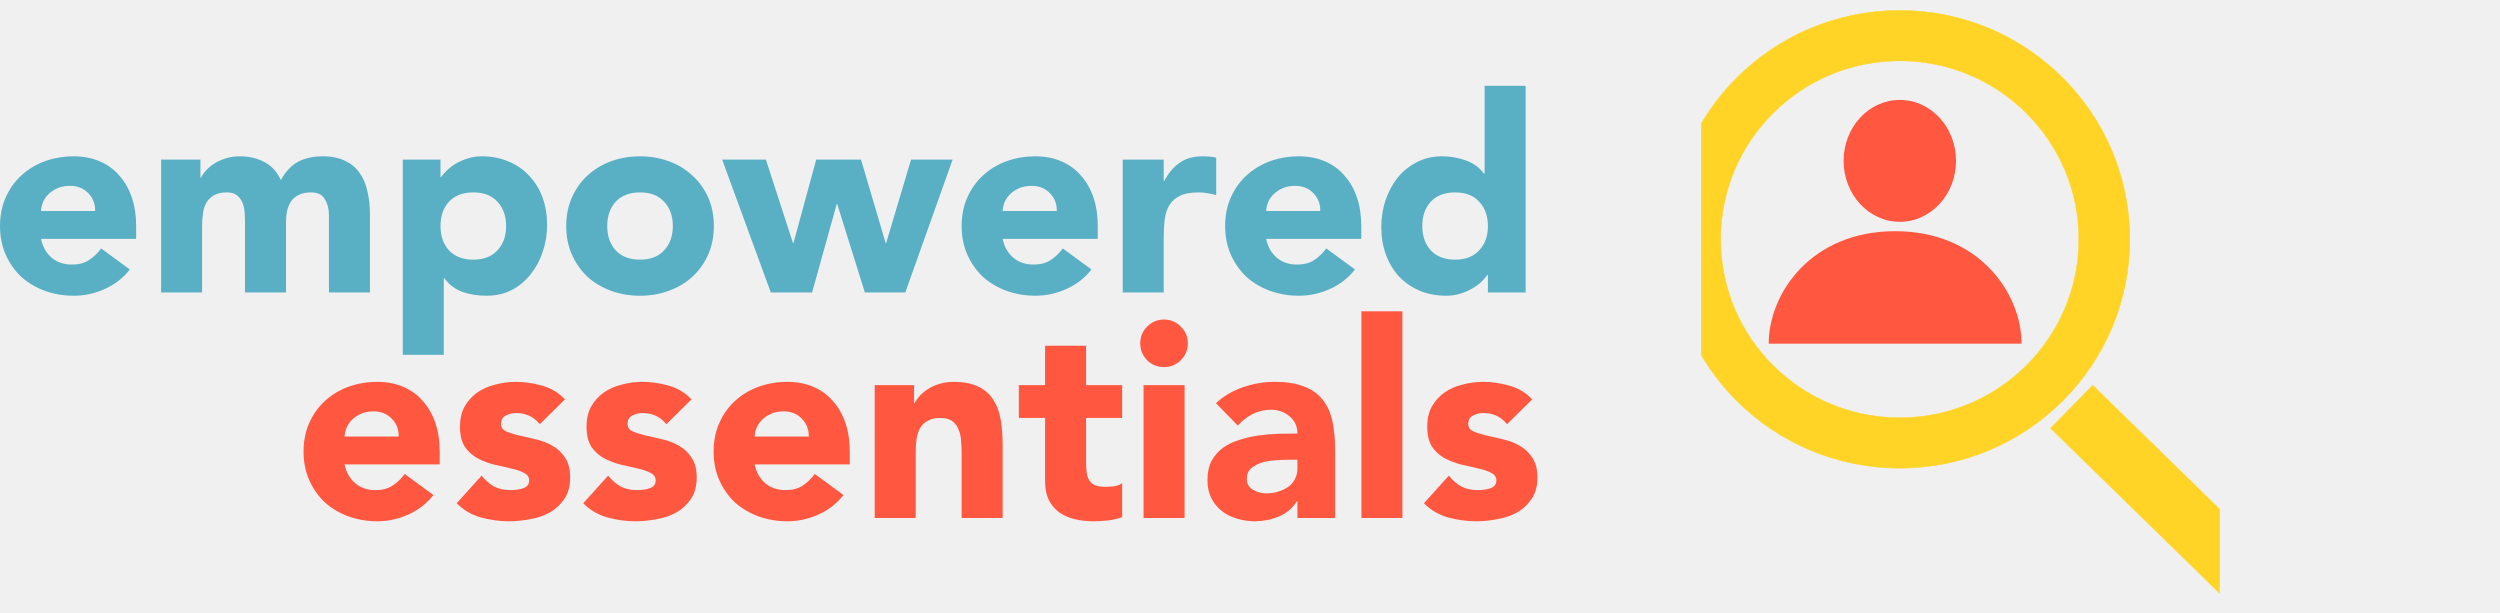
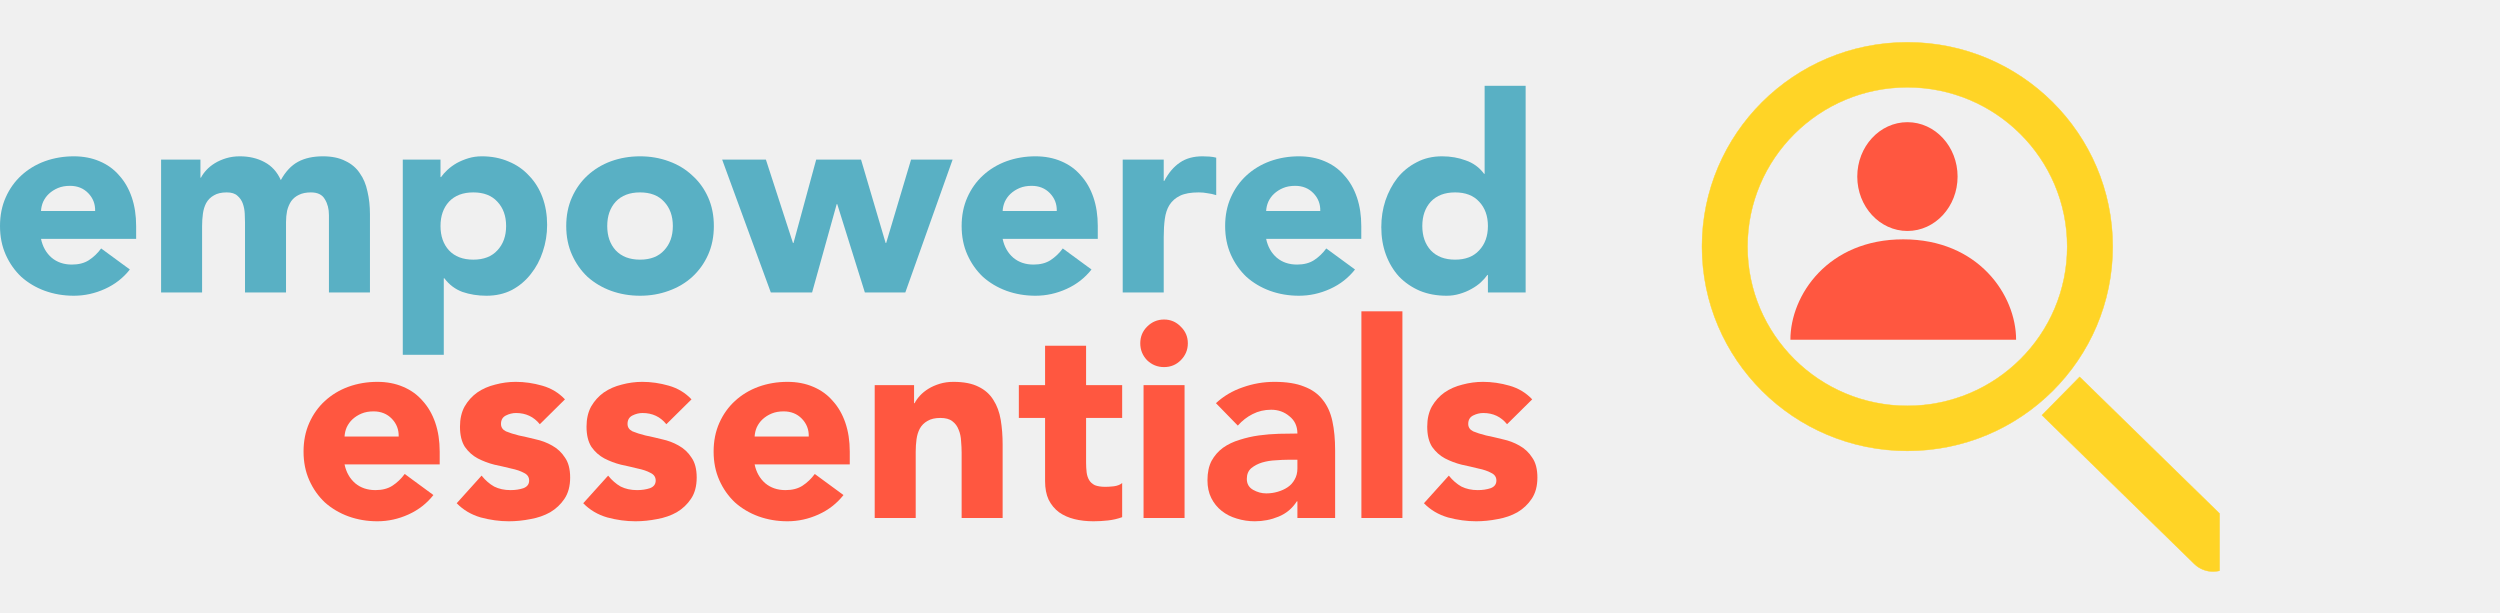
<svg xmlns="http://www.w3.org/2000/svg" width="682" height="167" viewBox="0 0 682 167" fill="none">
  <path d="M118.233 135.045C116.443 137.332 114.18 139.097 111.446 140.34C108.711 141.583 105.877 142.204 102.944 142.204C100.16 142.204 97.525 141.757 95.039 140.862C92.603 139.967 90.465 138.699 88.625 137.058C86.835 135.368 85.418 133.354 84.374 131.018C83.33 128.681 82.808 126.071 82.808 123.187C82.808 120.303 83.33 117.693 84.374 115.356C85.418 113.019 86.835 111.031 88.625 109.39C90.465 107.699 92.603 106.407 95.039 105.512C97.525 104.617 100.16 104.169 102.944 104.169C105.529 104.169 107.866 104.617 109.954 105.512C112.092 106.407 113.882 107.699 115.324 109.39C116.816 111.031 117.959 113.019 118.755 115.356C119.55 117.693 119.948 120.303 119.948 123.187V126.692H93.995C94.442 128.83 95.412 130.545 96.903 131.838C98.395 133.081 100.234 133.702 102.422 133.702C104.262 133.702 105.803 133.305 107.046 132.509C108.339 131.664 109.457 130.595 110.402 129.302L118.233 135.045ZM108.761 119.085C108.811 117.196 108.189 115.58 106.897 114.238C105.604 112.895 103.938 112.224 101.9 112.224C100.657 112.224 99.563 112.423 98.618 112.821C97.674 113.218 96.853 113.74 96.157 114.387C95.511 114.983 94.989 115.704 94.591 116.549C94.243 117.345 94.044 118.19 93.995 119.085H108.761Z" fill="#FF5740" />
  <path d="M147.26 115.729C145.619 113.691 143.456 112.671 140.771 112.671C139.827 112.671 138.907 112.895 138.012 113.343C137.117 113.79 136.67 114.561 136.67 115.654C136.67 116.549 137.117 117.221 138.012 117.668C138.957 118.066 140.125 118.439 141.517 118.787C142.959 119.085 144.475 119.433 146.066 119.831C147.707 120.179 149.224 120.751 150.616 121.546C152.058 122.342 153.226 123.435 154.121 124.828C155.066 126.17 155.538 127.985 155.538 130.272C155.538 132.609 155.016 134.548 153.972 136.089C152.977 137.58 151.685 138.799 150.094 139.743C148.503 140.638 146.713 141.26 144.724 141.608C142.735 142.005 140.771 142.204 138.832 142.204C136.297 142.204 133.736 141.856 131.151 141.16C128.565 140.414 126.378 139.122 124.588 137.282L131.375 129.75C132.419 131.042 133.562 132.037 134.805 132.733C136.098 133.379 137.589 133.702 139.28 133.702C140.573 133.702 141.741 133.528 142.785 133.18C143.829 132.783 144.351 132.087 144.351 131.092C144.351 130.148 143.879 129.451 142.934 129.004C142.039 128.507 140.871 128.109 139.429 127.811C138.037 127.463 136.52 127.115 134.88 126.767C133.289 126.369 131.772 125.797 130.33 125.051C128.938 124.306 127.77 123.261 126.825 121.919C125.93 120.527 125.483 118.687 125.483 116.4C125.483 114.262 125.906 112.423 126.751 110.881C127.646 109.34 128.789 108.072 130.181 107.078C131.623 106.084 133.264 105.363 135.103 104.915C136.943 104.418 138.808 104.169 140.697 104.169C143.083 104.169 145.495 104.517 147.931 105.214C150.367 105.91 152.43 107.153 154.121 108.942L147.26 115.729Z" fill="#FF5740" />
  <path d="M181.781 115.729C180.141 113.691 177.978 112.671 175.293 112.671C174.348 112.671 173.428 112.895 172.534 113.343C171.639 113.79 171.191 114.561 171.191 115.654C171.191 116.549 171.639 117.221 172.534 117.668C173.478 118.066 174.647 118.439 176.039 118.787C177.481 119.085 178.997 119.433 180.588 119.831C182.229 120.179 183.745 120.751 185.137 121.546C186.579 122.342 187.747 123.435 188.642 124.828C189.587 126.17 190.059 127.985 190.059 130.272C190.059 132.609 189.537 134.548 188.493 136.089C187.499 137.58 186.206 138.799 184.615 139.743C183.024 140.638 181.234 141.26 179.246 141.608C177.257 142.005 175.293 142.204 173.354 142.204C170.818 142.204 168.258 141.856 165.672 141.16C163.087 140.414 160.899 139.122 159.109 137.282L165.896 129.75C166.94 131.042 168.084 132.037 169.327 132.733C170.619 133.379 172.111 133.702 173.801 133.702C175.094 133.702 176.262 133.528 177.307 133.18C178.351 132.783 178.873 132.087 178.873 131.092C178.873 130.148 178.4 129.451 177.456 129.004C176.561 128.507 175.392 128.109 173.951 127.811C172.558 127.463 171.042 127.115 169.401 126.767C167.81 126.369 166.294 125.797 164.852 125.051C163.46 124.306 162.291 123.261 161.347 121.919C160.452 120.527 160.004 118.687 160.004 116.4C160.004 114.262 160.427 112.423 161.272 110.881C162.167 109.34 163.311 108.072 164.703 107.078C166.145 106.084 167.785 105.363 169.625 104.915C171.465 104.418 173.329 104.169 175.218 104.169C177.605 104.169 180.016 104.517 182.452 105.214C184.889 105.91 186.952 107.153 188.642 108.942L181.781 115.729Z" fill="#FF5740" />
  <path d="M230.1 135.045C228.31 137.332 226.048 139.097 223.313 140.34C220.579 141.583 217.745 142.204 214.811 142.204C212.027 142.204 209.392 141.757 206.906 140.862C204.47 139.967 202.332 138.699 200.492 137.058C198.702 135.368 197.285 133.354 196.241 131.018C195.197 128.681 194.675 126.071 194.675 123.187C194.675 120.303 195.197 117.693 196.241 115.356C197.285 113.019 198.702 111.031 200.492 109.39C202.332 107.699 204.47 106.407 206.906 105.512C209.392 104.617 212.027 104.169 214.811 104.169C217.397 104.169 219.733 104.617 221.822 105.512C223.959 106.407 225.749 107.699 227.191 109.39C228.683 111.031 229.826 113.019 230.622 115.356C231.417 117.693 231.815 120.303 231.815 123.187V126.692H205.862C206.309 128.83 207.279 130.545 208.77 131.838C210.262 133.081 212.102 133.702 214.289 133.702C216.129 133.702 217.67 133.305 218.913 132.509C220.206 131.664 221.324 130.595 222.269 129.302L230.1 135.045ZM220.628 119.085C220.678 117.196 220.057 115.58 218.764 114.238C217.471 112.895 215.806 112.224 213.767 112.224C212.524 112.224 211.43 112.423 210.486 112.821C209.541 113.218 208.721 113.74 208.025 114.387C207.378 114.983 206.856 115.704 206.458 116.549C206.11 117.345 205.912 118.19 205.862 119.085H220.628Z" fill="#FF5740" />
  <path d="M238.618 105.064H249.357V109.987H249.506C249.854 109.29 250.352 108.594 250.998 107.898C251.644 107.202 252.415 106.581 253.31 106.034C254.205 105.487 255.224 105.04 256.368 104.692C257.511 104.343 258.754 104.169 260.096 104.169C262.93 104.169 265.217 104.617 266.958 105.512C268.698 106.357 270.04 107.55 270.985 109.092C271.979 110.633 272.65 112.448 272.998 114.536C273.346 116.624 273.52 118.886 273.52 121.322V141.309H262.334V123.56C262.334 122.516 262.284 121.447 262.185 120.353C262.135 119.209 261.911 118.165 261.513 117.221C261.165 116.276 260.594 115.505 259.798 114.909C259.052 114.312 257.959 114.014 256.517 114.014C255.075 114.014 253.906 114.287 253.012 114.834C252.117 115.331 251.42 116.027 250.923 116.922C250.476 117.768 250.178 118.737 250.028 119.831C249.879 120.925 249.805 122.068 249.805 123.261V141.309H238.618V105.064Z" fill="#FF5740" />
  <path d="M306.127 114.014H296.283V126.095C296.283 127.09 296.333 128.01 296.432 128.855C296.532 129.65 296.755 130.346 297.103 130.943C297.452 131.54 297.974 132.012 298.67 132.36C299.415 132.658 300.385 132.807 301.578 132.807C302.175 132.807 302.945 132.758 303.89 132.658C304.884 132.509 305.63 132.211 306.127 131.763V141.086C304.884 141.533 303.592 141.831 302.249 141.981C300.907 142.13 299.589 142.204 298.297 142.204C296.407 142.204 294.667 142.005 293.076 141.608C291.485 141.21 290.093 140.588 288.9 139.743C287.707 138.848 286.762 137.705 286.066 136.313C285.42 134.921 285.096 133.23 285.096 131.241V114.014H277.937V105.064H285.096V94.325H296.283V105.064H306.127V114.014Z" fill="#FF5740" />
  <path d="M311.961 105.064H323.148V141.309H311.961V105.064ZM311.066 93.654C311.066 91.864 311.688 90.348 312.931 89.105C314.224 87.812 315.765 87.166 317.555 87.166C319.345 87.166 320.861 87.812 322.104 89.105C323.397 90.348 324.043 91.864 324.043 93.654C324.043 95.444 323.397 96.985 322.104 98.278C320.861 99.521 319.345 100.142 317.555 100.142C315.765 100.142 314.224 99.521 312.931 98.278C311.688 96.985 311.066 95.444 311.066 93.654Z" fill="#FF5740" />
  <path d="M353.931 136.76H353.782C352.539 138.699 350.874 140.091 348.786 140.936C346.747 141.782 344.584 142.204 342.297 142.204C340.607 142.204 338.966 141.956 337.375 141.459C335.834 141.011 334.467 140.315 333.273 139.37C332.08 138.426 331.135 137.257 330.439 135.865C329.743 134.473 329.395 132.857 329.395 131.018C329.395 128.929 329.768 127.164 330.514 125.723C331.309 124.281 332.353 123.087 333.646 122.143C334.989 121.198 336.505 120.477 338.195 119.98C339.886 119.433 341.626 119.035 343.416 118.787C345.255 118.538 347.07 118.389 348.86 118.339C350.7 118.29 352.39 118.265 353.931 118.265C353.931 116.276 353.21 114.71 351.769 113.566C350.377 112.373 348.711 111.776 346.772 111.776C344.932 111.776 343.242 112.174 341.701 112.97C340.209 113.715 338.867 114.76 337.673 116.102L331.707 109.987C333.795 108.048 336.232 106.606 339.016 105.661C341.8 104.667 344.684 104.169 347.667 104.169C350.948 104.169 353.633 104.592 355.721 105.437C357.859 106.233 359.55 107.426 360.793 109.017C362.085 110.608 362.98 112.572 363.477 114.909C363.975 117.196 364.223 119.856 364.223 122.889V141.309H353.931V136.76ZM351.172 125.424C350.327 125.424 349.258 125.474 347.965 125.573C346.722 125.623 345.504 125.822 344.311 126.17C343.167 126.518 342.173 127.04 341.328 127.736C340.532 128.432 340.134 129.402 340.134 130.645C340.134 131.987 340.706 132.981 341.85 133.628C342.993 134.274 344.187 134.597 345.43 134.597C346.523 134.597 347.567 134.448 348.562 134.15C349.606 133.852 350.526 133.429 351.321 132.882C352.117 132.335 352.738 131.639 353.186 130.794C353.683 129.949 353.931 128.954 353.931 127.811V125.424H351.172Z" fill="#FF5740" />
  <path d="M371.391 84.928H382.578V141.309H371.391V84.928Z" fill="#FF5740" />
  <path d="M411.124 115.729C409.483 113.691 407.32 112.671 404.635 112.671C403.691 112.671 402.771 112.895 401.876 113.343C400.981 113.79 400.533 114.561 400.533 115.654C400.533 116.549 400.981 117.221 401.876 117.668C402.82 118.066 403.989 118.439 405.381 118.787C406.823 119.085 408.339 119.433 409.93 119.831C411.571 120.179 413.087 120.751 414.48 121.546C415.921 122.342 417.09 123.435 417.985 124.828C418.929 126.17 419.402 127.985 419.402 130.272C419.402 132.609 418.88 134.548 417.836 136.089C416.841 137.58 415.548 138.799 413.957 139.743C412.366 140.638 410.577 141.26 408.588 141.608C406.599 142.005 404.635 142.204 402.696 142.204C400.161 142.204 397.6 141.856 395.015 141.16C392.429 140.414 390.242 139.122 388.452 137.282L395.238 129.75C396.282 131.042 397.426 132.037 398.669 132.733C399.962 133.379 401.453 133.702 403.144 133.702C404.436 133.702 405.605 133.528 406.649 133.18C407.693 132.783 408.215 132.087 408.215 131.092C408.215 130.148 407.743 129.451 406.798 129.004C405.903 128.507 404.735 128.109 403.293 127.811C401.901 127.463 400.384 127.115 398.744 126.767C397.153 126.369 395.636 125.797 394.194 125.051C392.802 124.306 391.634 123.261 390.689 121.919C389.794 120.527 389.347 118.687 389.347 116.4C389.347 114.262 389.769 112.423 390.615 110.881C391.509 109.34 392.653 108.072 394.045 107.078C395.487 106.084 397.128 105.363 398.967 104.915C400.807 104.418 402.671 104.169 404.561 104.169C406.947 104.169 409.359 104.517 411.795 105.214C414.231 105.91 416.294 107.153 417.985 108.942L411.124 115.729Z" fill="#FF5740" />
  <path d="M35.425 73.518C33.635 75.805 31.372 77.57 28.638 78.813C25.904 80.056 23.07 80.677 20.136 80.677C17.352 80.677 14.717 80.23 12.231 79.335C9.795 78.44 7.657 77.172 5.817 75.531C4.027 73.841 2.61 71.827 1.566 69.491C0.522 67.154 0 64.544 0 61.66C0 58.776 0.522 56.166 1.566 53.829C2.61 51.492 4.027 49.504 5.817 47.863C7.657 46.173 9.795 44.88 12.231 43.985C14.717 43.09 17.352 42.642 20.136 42.642C22.721 42.642 25.058 43.09 27.146 43.985C29.284 44.88 31.074 46.173 32.516 47.863C34.008 49.504 35.151 51.492 35.947 53.829C36.742 56.166 37.14 58.776 37.14 61.66V65.165H11.187C11.634 67.303 12.604 69.018 14.095 70.311C15.587 71.554 17.426 72.175 19.614 72.175C21.454 72.175 22.995 71.778 24.238 70.982C25.531 70.137 26.649 69.068 27.594 67.775L35.425 73.518ZM25.953 57.558C26.003 55.669 25.381 54.053 24.089 52.711C22.796 51.368 21.131 50.697 19.092 50.697C17.849 50.697 16.755 50.896 15.811 51.294C14.866 51.691 14.046 52.213 13.35 52.86C12.703 53.456 12.181 54.177 11.783 55.023C11.435 55.818 11.236 56.663 11.187 57.558H25.953Z" fill="#59B0C4" />
  <path d="M43.943 43.538H54.682V48.46H54.831C55.179 47.764 55.676 47.068 56.323 46.371C56.969 45.675 57.74 45.054 58.635 44.507C59.53 43.96 60.549 43.513 61.692 43.165C62.836 42.816 64.079 42.642 65.421 42.642C67.957 42.642 70.194 43.165 72.133 44.209C74.122 45.253 75.614 46.894 76.608 49.131C77.901 46.794 79.467 45.129 81.306 44.134C83.146 43.14 85.408 42.642 88.093 42.642C90.529 42.642 92.568 43.065 94.209 43.91C95.899 44.706 97.216 45.825 98.161 47.266C99.156 48.658 99.852 50.324 100.249 52.263C100.697 54.152 100.921 56.191 100.921 58.379V79.782H89.734V58.677C89.734 56.986 89.361 55.544 88.615 54.351C87.919 53.108 86.651 52.487 84.812 52.487C83.519 52.487 82.425 52.711 81.53 53.158C80.685 53.556 79.989 54.128 79.442 54.873C78.945 55.619 78.572 56.489 78.323 57.484C78.124 58.478 78.025 59.522 78.025 60.616V79.782H66.838V60.616C66.838 59.969 66.813 59.174 66.764 58.229C66.714 57.285 66.54 56.39 66.242 55.544C65.943 54.699 65.446 53.978 64.75 53.382C64.104 52.785 63.134 52.487 61.842 52.487C60.4 52.487 59.231 52.76 58.336 53.307C57.441 53.804 56.745 54.5 56.248 55.395C55.801 56.241 55.502 57.21 55.353 58.304C55.204 59.398 55.13 60.541 55.13 61.734V79.782H43.943V43.538Z" fill="#59B0C4" />
  <path d="M109.879 43.538H120.17V48.31H120.32C120.767 47.664 121.339 47.018 122.035 46.371C122.781 45.675 123.626 45.054 124.571 44.507C125.565 43.96 126.634 43.513 127.777 43.165C128.921 42.816 130.139 42.642 131.432 42.642C134.117 42.642 136.553 43.115 138.74 44.059C140.928 44.954 142.792 46.247 144.334 47.938C145.925 49.578 147.143 51.542 147.988 53.829C148.833 56.116 149.256 58.627 149.256 61.362C149.256 63.897 148.858 66.334 148.063 68.67C147.317 70.957 146.223 72.996 144.781 74.786C143.389 76.576 141.674 78.017 139.635 79.111C137.597 80.155 135.285 80.677 132.7 80.677C130.363 80.677 128.175 80.329 126.137 79.633C124.148 78.888 122.507 77.644 121.214 75.904H121.065V96.786H109.879V43.538ZM120.17 61.66C120.17 64.394 120.941 66.607 122.482 68.297C124.073 69.988 126.286 70.833 129.12 70.833C131.954 70.833 134.141 69.988 135.683 68.297C137.274 66.607 138.069 64.394 138.069 61.66C138.069 58.925 137.274 56.713 135.683 55.023C134.141 53.332 131.954 52.487 129.12 52.487C126.286 52.487 124.073 53.332 122.482 55.023C120.941 56.713 120.17 58.925 120.17 61.66Z" fill="#59B0C4" />
  <path d="M154.468 61.66C154.468 58.776 154.99 56.166 156.034 53.829C157.078 51.492 158.495 49.504 160.285 47.863C162.124 46.173 164.262 44.88 166.698 43.985C169.184 43.09 171.819 42.642 174.604 42.642C177.388 42.642 179.998 43.09 182.434 43.985C184.92 44.88 187.058 46.173 188.848 47.863C190.688 49.504 192.13 51.492 193.174 53.829C194.218 56.166 194.74 58.776 194.74 61.66C194.74 64.544 194.218 67.154 193.174 69.491C192.13 71.827 190.688 73.841 188.848 75.531C187.058 77.172 184.92 78.44 182.434 79.335C179.998 80.23 177.388 80.677 174.604 80.677C171.819 80.677 169.184 80.23 166.698 79.335C164.262 78.44 162.124 77.172 160.285 75.531C158.495 73.841 157.078 71.827 156.034 69.491C154.99 67.154 154.468 64.544 154.468 61.66ZM165.654 61.66C165.654 64.394 166.425 66.607 167.966 68.297C169.557 69.988 171.77 70.833 174.604 70.833C177.438 70.833 179.625 69.988 181.167 68.297C182.758 66.607 183.553 64.394 183.553 61.66C183.553 58.925 182.758 56.713 181.167 55.023C179.625 53.332 177.438 52.487 174.604 52.487C171.77 52.487 169.557 53.332 167.966 55.023C166.425 56.713 165.654 58.925 165.654 61.66Z" fill="#59B0C4" />
  <path d="M197.003 43.538H208.936L216.319 66.284H216.468L222.658 43.538H234.889L241.601 66.284H241.75L248.537 43.538H259.873L246.971 79.782H235.933L228.401 55.694H228.252L221.54 79.782H210.278L197.003 43.538Z" fill="#59B0C4" />
  <path d="M297.759 73.518C295.969 75.805 293.707 77.57 290.972 78.813C288.238 80.056 285.404 80.677 282.47 80.677C279.686 80.677 277.051 80.23 274.565 79.335C272.129 78.44 269.991 77.172 268.151 75.531C266.362 73.841 264.945 71.827 263.9 69.491C262.856 67.154 262.334 64.544 262.334 61.66C262.334 58.776 262.856 56.166 263.9 53.829C264.945 51.492 266.362 49.504 268.151 47.863C269.991 46.173 272.129 44.88 274.565 43.985C277.051 43.09 279.686 42.642 282.47 42.642C285.056 42.642 287.393 43.09 289.481 43.985C291.619 44.88 293.409 46.173 294.85 47.863C296.342 49.504 297.485 51.492 298.281 53.829C299.076 56.166 299.474 58.776 299.474 61.66V65.165H273.521C273.969 67.303 274.938 69.018 276.43 70.311C277.921 71.554 279.761 72.175 281.948 72.175C283.788 72.175 285.329 71.778 286.572 70.982C287.865 70.137 288.984 69.068 289.928 67.775L297.759 73.518ZM288.288 57.558C288.337 55.669 287.716 54.053 286.423 52.711C285.13 51.368 283.465 50.697 281.426 50.697C280.183 50.697 279.09 50.896 278.145 51.294C277.2 51.691 276.38 52.213 275.684 52.86C275.037 53.456 274.515 54.177 274.118 55.023C273.77 55.818 273.571 56.663 273.521 57.558H288.288Z" fill="#59B0C4" />
  <path d="M306.277 43.538H317.464V49.355H317.613C318.806 47.117 320.223 45.452 321.864 44.358C323.505 43.214 325.568 42.642 328.054 42.642C328.7 42.642 329.347 42.667 329.993 42.717C330.639 42.767 331.236 42.866 331.783 43.015V53.233C330.987 52.984 330.192 52.81 329.396 52.711C328.651 52.561 327.855 52.487 327.01 52.487C324.872 52.487 323.182 52.785 321.939 53.382C320.696 53.978 319.726 54.824 319.03 55.917C318.384 56.962 317.961 58.229 317.762 59.721C317.563 61.212 317.464 62.853 317.464 64.643V79.782H306.277V43.538Z" fill="#59B0C4" />
  <path d="M369.642 73.518C367.852 75.805 365.59 77.57 362.856 78.813C360.121 80.056 357.287 80.677 354.354 80.677C351.57 80.677 348.934 80.23 346.449 79.335C344.012 78.44 341.874 77.172 340.035 75.531C338.245 73.841 336.828 71.827 335.784 69.491C334.74 67.154 334.218 64.544 334.218 61.66C334.218 58.776 334.74 56.166 335.784 53.829C336.828 51.492 338.245 49.504 340.035 47.863C341.874 46.173 344.012 44.88 346.449 43.985C348.934 43.09 351.57 42.642 354.354 42.642C356.939 42.642 359.276 43.09 361.364 43.985C363.502 44.88 365.292 46.173 366.734 47.863C368.225 49.504 369.369 51.492 370.164 53.829C370.96 56.166 371.358 58.776 371.358 61.66V65.165H345.404C345.852 67.303 346.821 69.018 348.313 70.311C349.805 71.554 351.644 72.175 353.832 72.175C355.671 72.175 357.213 71.778 358.456 70.982C359.748 70.137 360.867 69.068 361.812 67.775L369.642 73.518ZM360.171 57.558C360.221 55.669 359.599 54.053 358.306 52.711C357.014 51.368 355.348 50.697 353.31 50.697C352.067 50.697 350.973 50.896 350.028 51.294C349.084 51.691 348.263 52.213 347.567 52.86C346.921 53.456 346.399 54.177 346.001 55.023C345.653 55.818 345.454 56.663 345.404 57.558H360.171Z" fill="#59B0C4" />
  <path d="M416.195 79.782H405.904V75.009H405.754C405.307 75.656 404.71 76.327 403.965 77.023C403.269 77.669 402.423 78.266 401.429 78.813C400.484 79.36 399.415 79.807 398.222 80.155C397.079 80.503 395.885 80.677 394.642 80.677C391.958 80.677 389.521 80.23 387.334 79.335C385.146 78.39 383.257 77.098 381.666 75.457C380.124 73.766 378.931 71.778 378.086 69.491C377.241 67.204 376.818 64.693 376.818 61.958C376.818 59.423 377.191 57.011 377.937 54.724C378.732 52.387 379.826 50.324 381.218 48.534C382.66 46.744 384.4 45.327 386.439 44.283C388.477 43.189 390.789 42.642 393.374 42.642C395.711 42.642 397.874 43.015 399.863 43.761C401.901 44.457 403.567 45.675 404.86 47.416H405.009V23.401H416.195V79.782ZM405.904 61.66C405.904 58.925 405.108 56.713 403.517 55.023C401.976 53.332 399.788 52.487 396.954 52.487C394.12 52.487 391.908 53.332 390.317 55.023C388.776 56.713 388.005 58.925 388.005 61.66C388.005 64.394 388.776 66.607 390.317 68.297C391.908 69.988 394.12 70.833 396.954 70.833C399.788 70.833 401.976 69.988 403.517 68.297C405.108 66.607 405.904 64.394 405.904 61.66Z" fill="#59B0C4" />
  <g clip-path="url(#clip0_3912_38)">
-     <g transform="translate(-112.9 -17.59) scale(1.21)">
+     <g transform="translate(-43.01 -6.7) scale(1.08)">
      <path d="M521.626 64.545C528.623 64.545 534.295 58.393 534.295 50.804C534.295 43.216 528.623 37.064 521.626 37.064C514.629 37.064 508.957 43.216 508.957 50.804C508.957 58.393 514.629 64.545 521.626 64.545Z" fill="#FF5740" />
      <path d="M492.065 92.026C492.065 80.751 501.567 66.659 520.57 66.659C539.574 66.659 549.076 80.751 549.076 92.026H492.065Z" fill="#FF5740" />
      <path d="M603.606 138.975C606.278 141.583 606.311 145.863 603.681 148.532C601.051 151.201 596.752 151.252 594.081 148.643L555.605 111.073L565.128 101.405L603.606 138.975Z" fill="#FFD426" stroke="#FFD426" stroke-width="0.1" stroke-linecap="round" />
      <path d="M561.983 68.489C561.983 46.238 543.872 28.262 521.609 28.261C499.345 28.261 481.234 46.238 481.234 68.489C481.235 90.74 499.346 108.716 521.609 108.716C543.872 108.716 561.983 90.74 561.983 68.489ZM573.481 68.489C573.481 96.953 550.291 120.09 521.609 120.09C492.926 120.09 469.736 96.953 469.736 68.489C469.736 40.025 492.926 16.888 521.609 16.888C550.291 16.888 573.481 40.025 573.481 68.489Z" fill="#FFD426" stroke="#FFD426" stroke-width="0.1" />
    </g>
    <defs>
      <clipPath id="clip0_3912_38">
        <rect width="141.471" height="167" fill="white" transform="translate(464.077)" />
      </clipPath>
    </defs>
  </g>
</svg>
